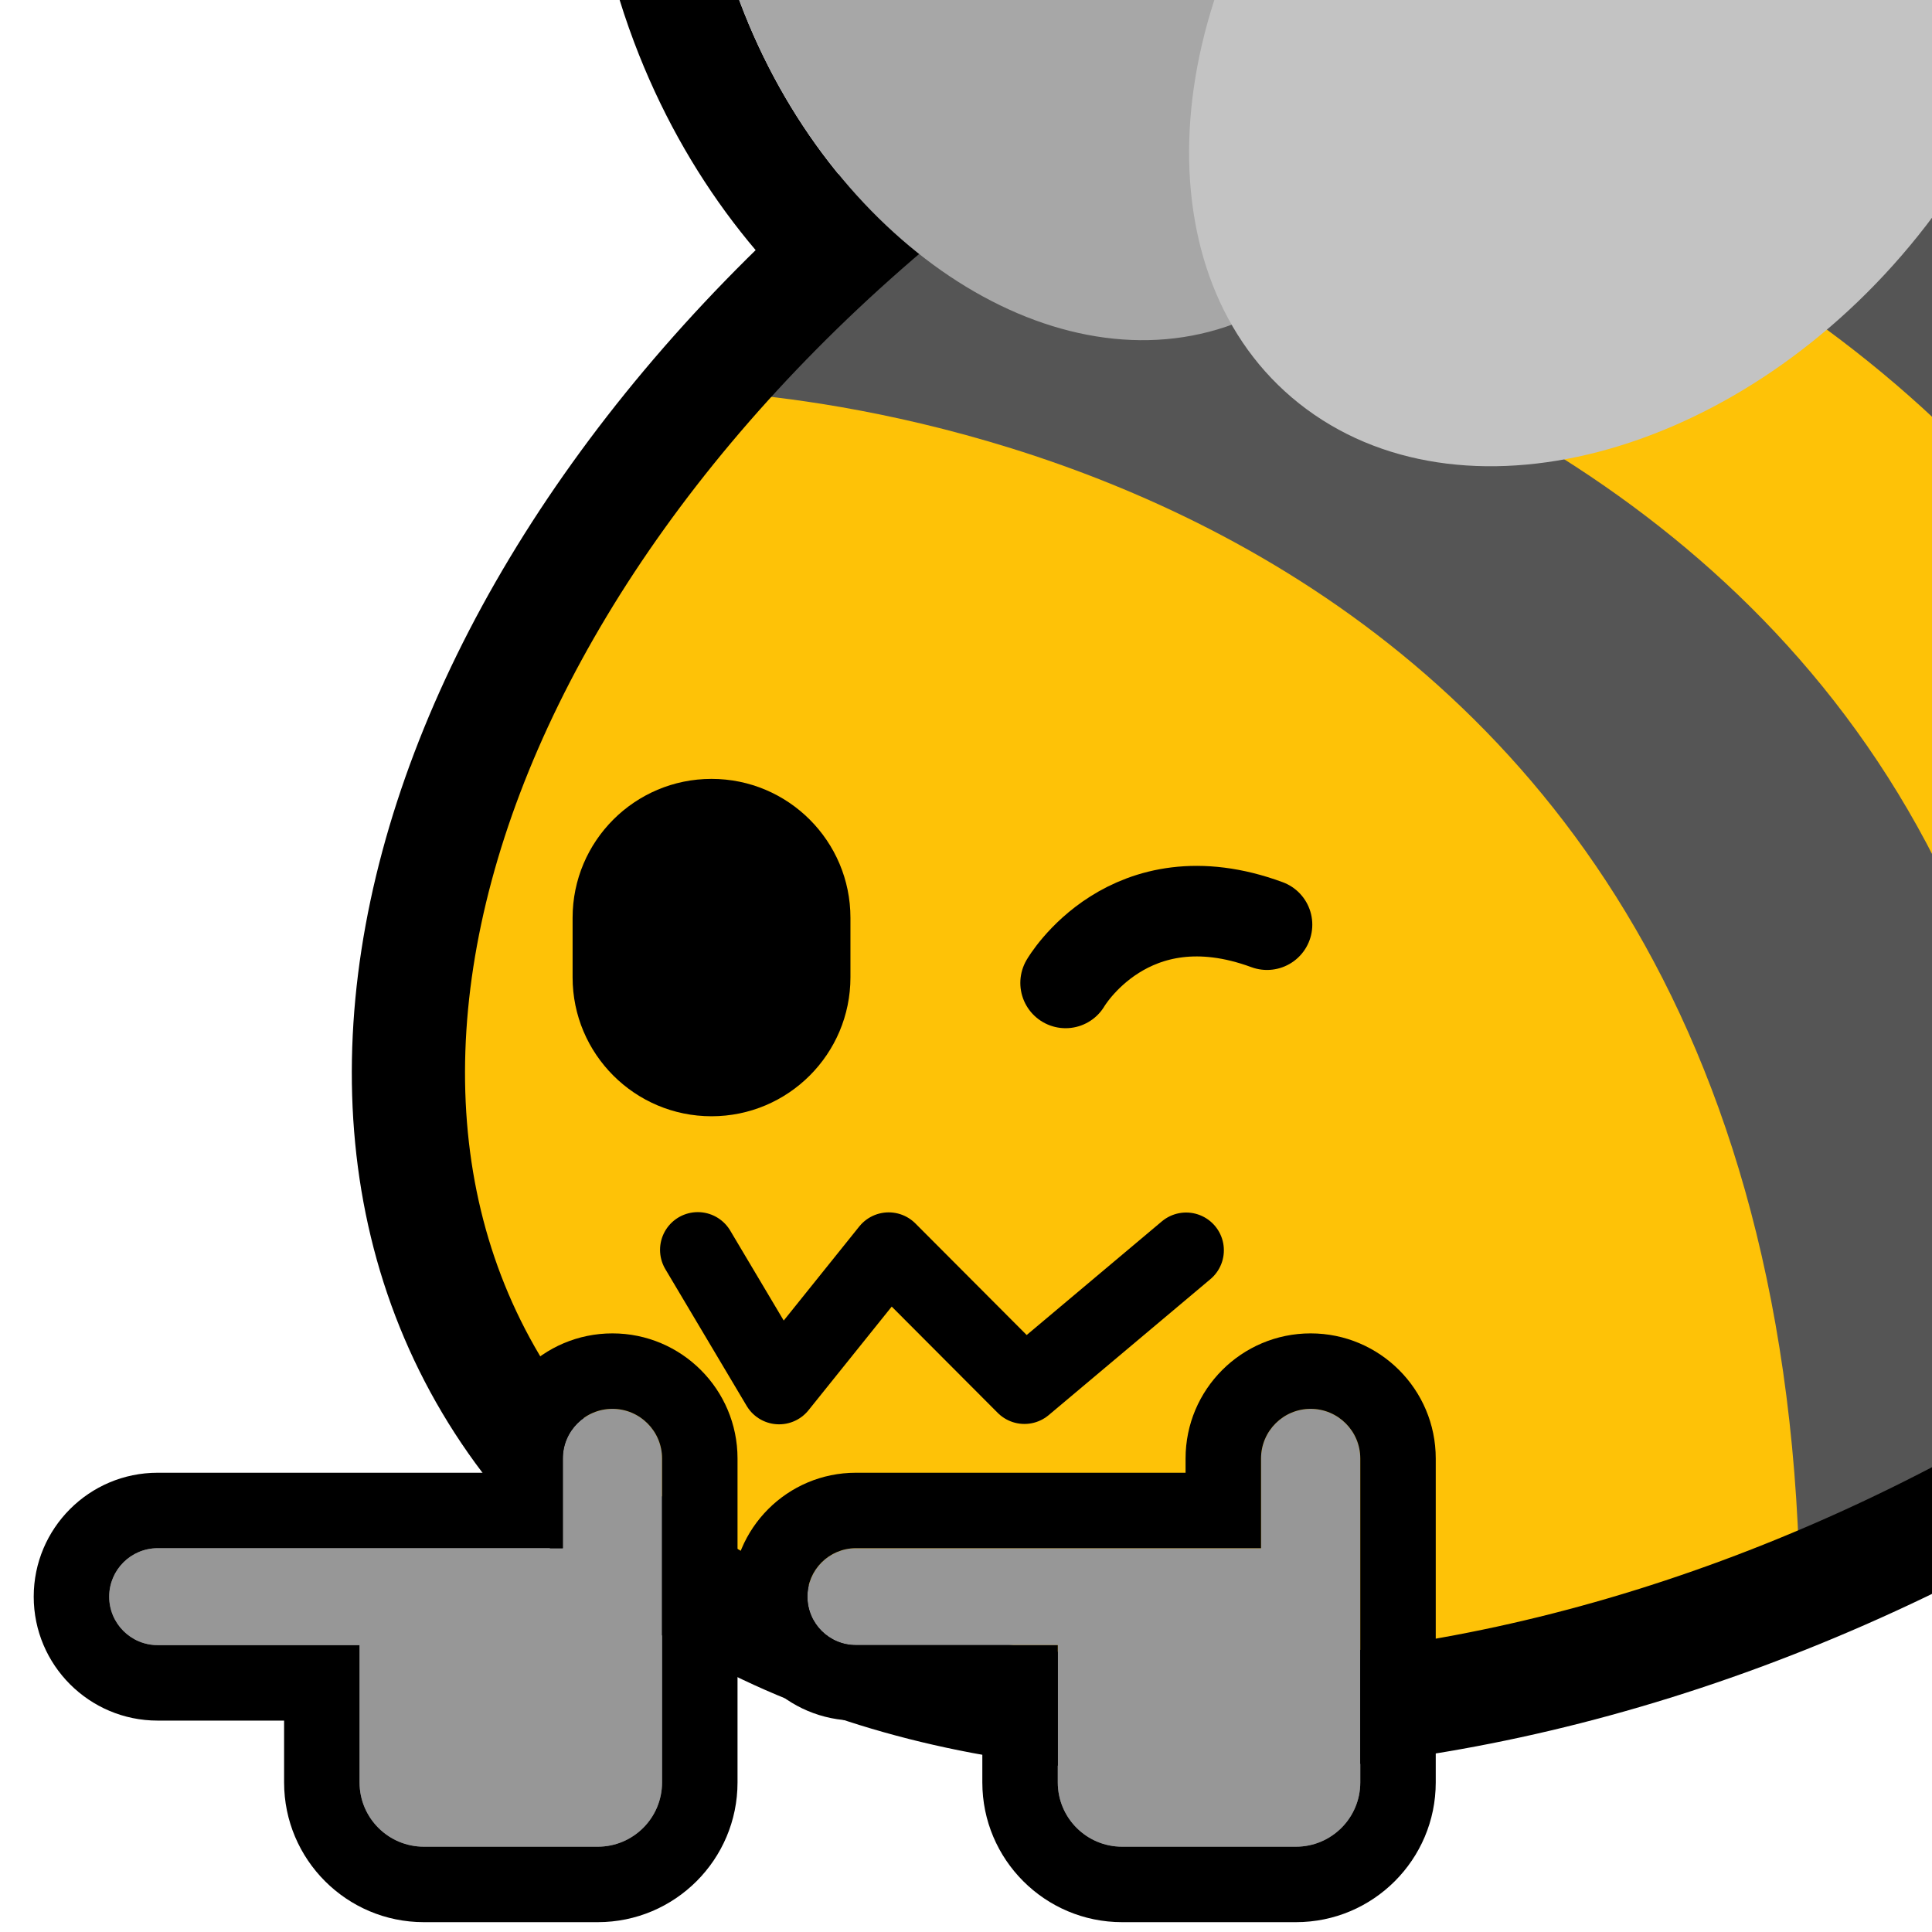
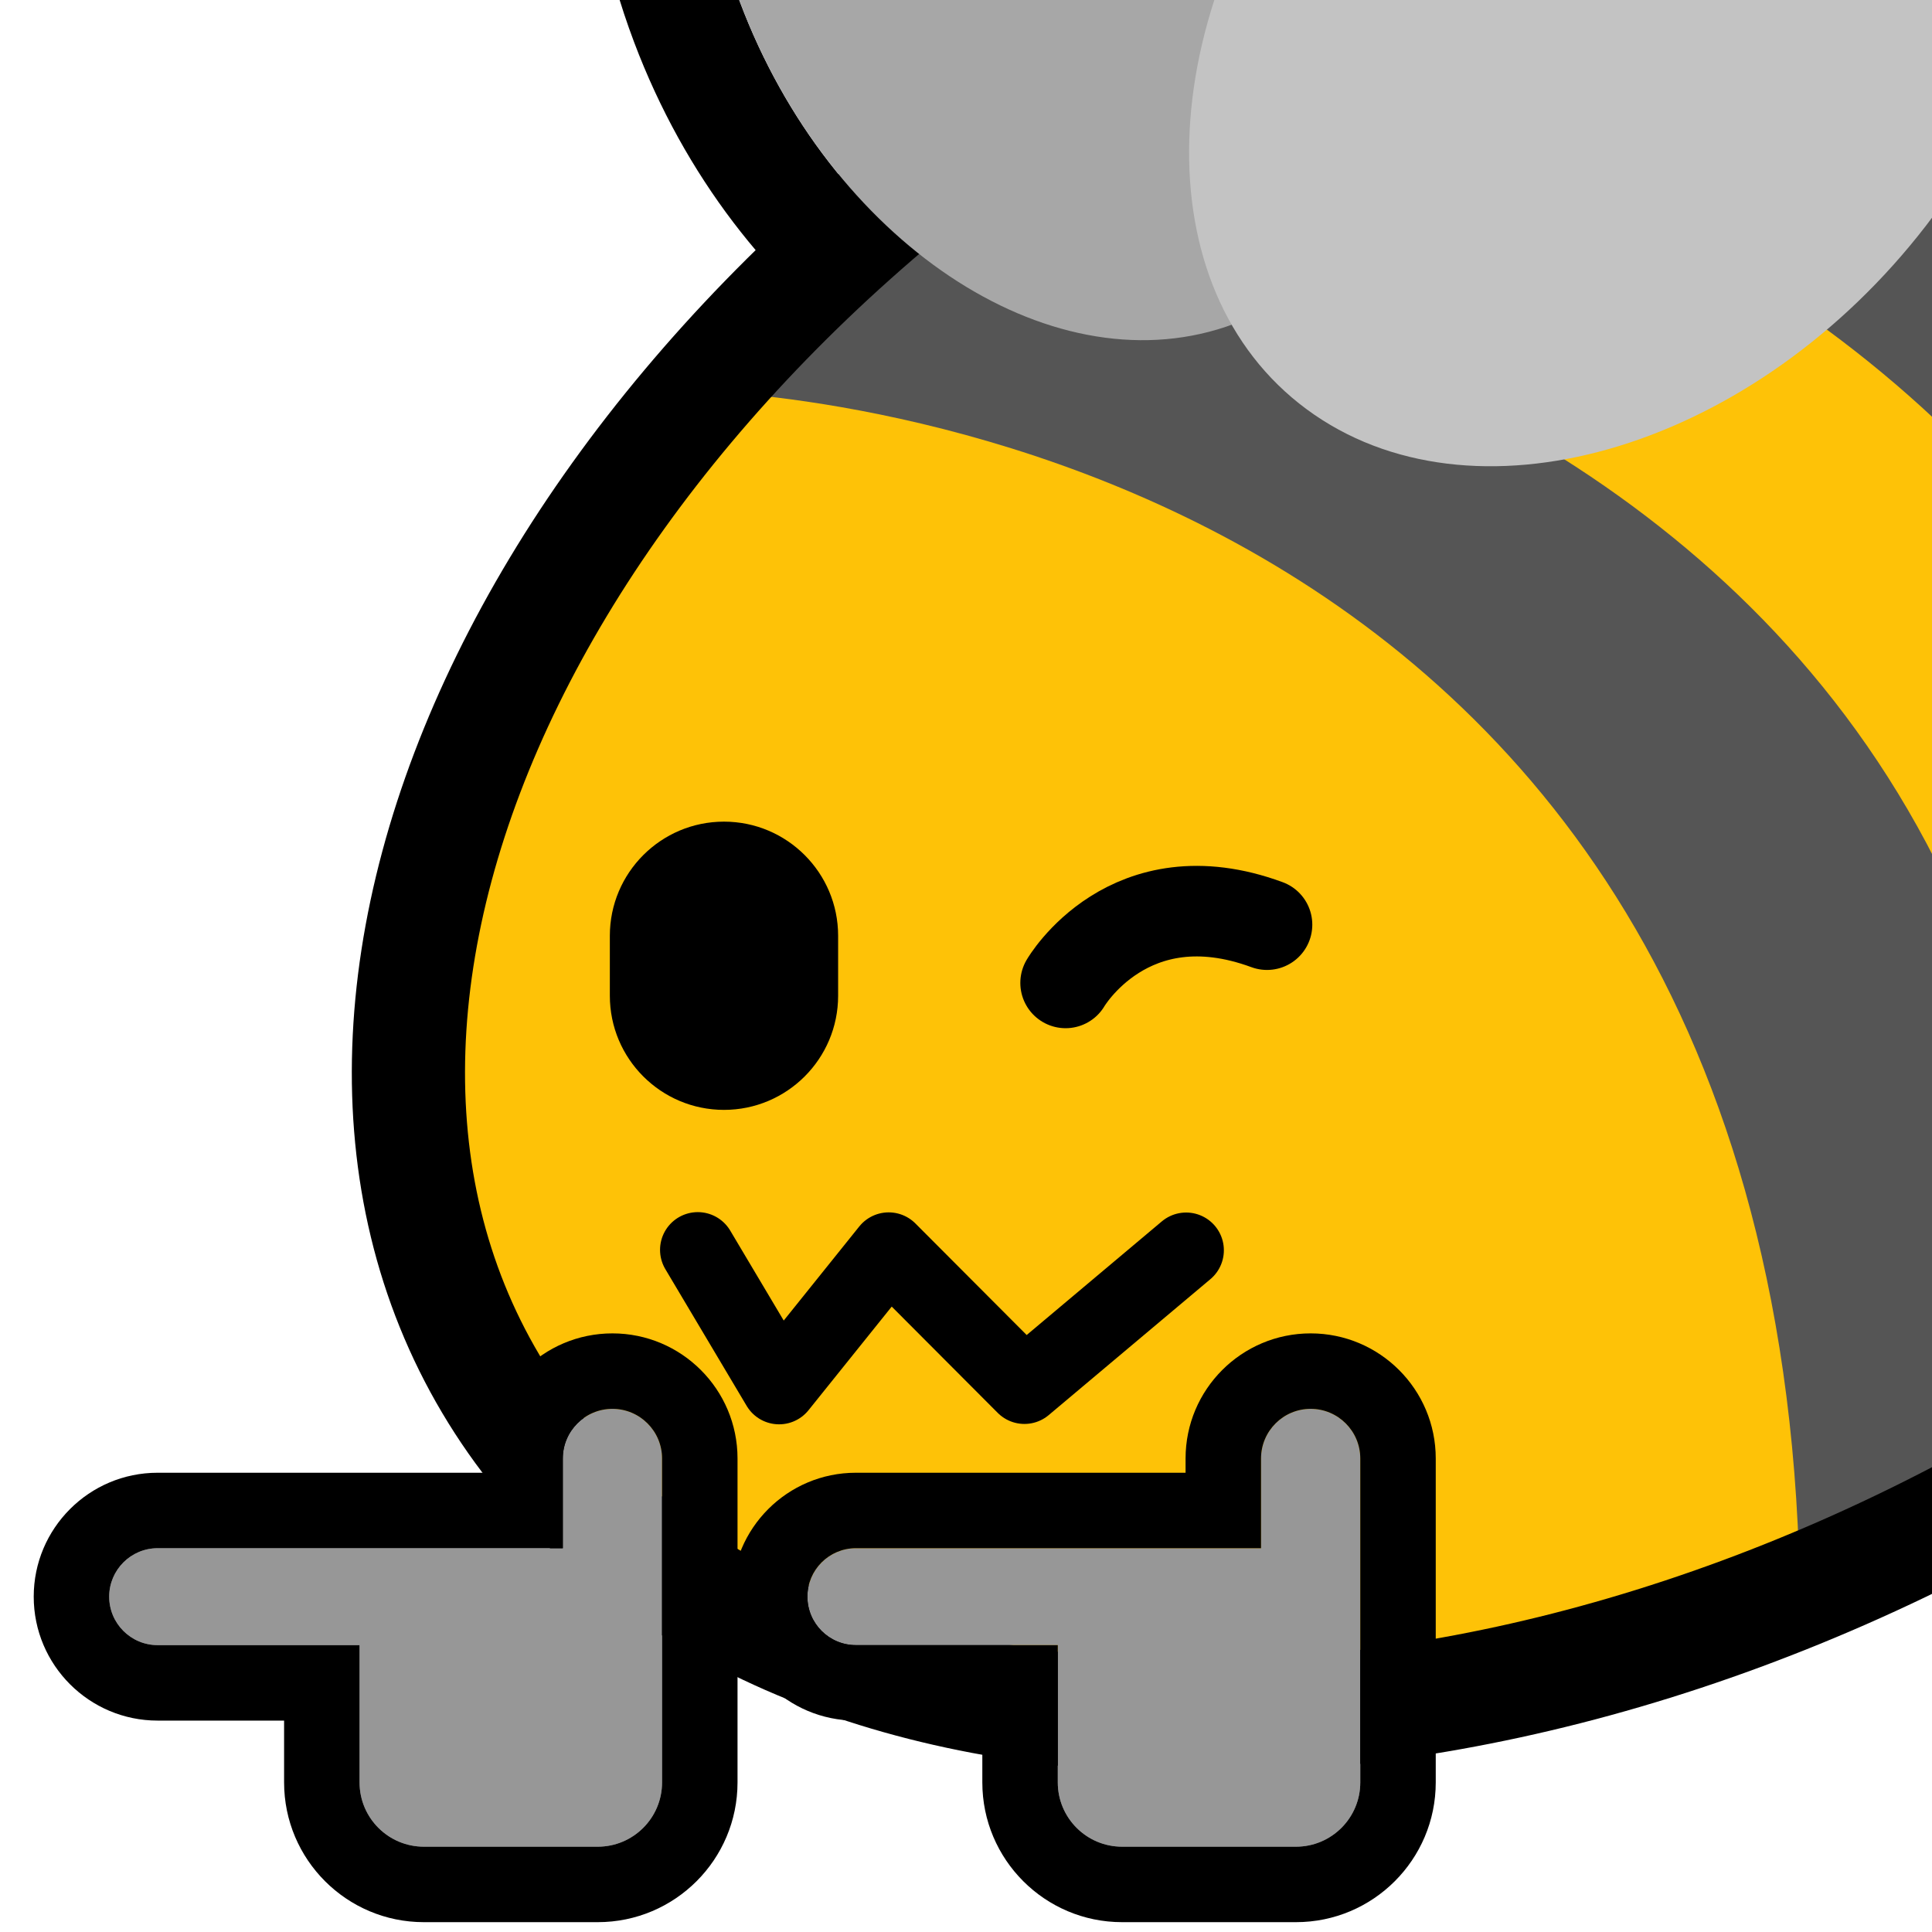
<svg xmlns="http://www.w3.org/2000/svg" width="100%" height="100%" viewBox="0 0 256 256" version="1.1" xml:space="preserve" style="fill-rule:evenodd;clip-rule:evenodd;stroke-linecap:round;stroke-linejoin:round;stroke-miterlimit:1.5;">
  <rect id="blobbee_fingerguns" x="-0" y="0" width="256" height="256" style="fill:none;" />
  <clipPath id="_clip1">
    <rect x="-0" y="0" width="256" height="256" />
  </clipPath>
  <g clip-path="url(#_clip1)">
    <path id="Wings-outline" d="M156.902,59.708C129.065,62.422 97.449,41.187 84.028,5.602C68.683,-35.087 84.083,-75.347 114.432,-85.495C138.087,-93.404 166.844,-81.498 185.329,-56.266C212.177,-74.912 244.432,-77.257 265.424,-61.776C292.853,-41.548 294.933,4.366 265.843,40.638C237.208,76.342 191.253,86.226 164.254,66.316C161.555,64.325 159.104,62.114 156.902,59.708ZM163.201,43.032C165.691,47.381 169.007,51.183 173.157,54.243C194.848,70.24 231.136,59.939 254.141,31.254C277.146,2.569 278.213,-33.707 256.521,-49.704C236.599,-64.396 204.363,-56.904 181.414,-33.36C168.453,-61.92 141.479,-78.722 119.189,-71.269C95.605,-63.383 86.139,-31.311 98.063,0.309C109.988,31.928 138.817,51.196 162.402,43.311C162.67,43.221 162.936,43.128 163.201,43.032Z" />
    <path id="Body" d="M153.948,1.873C234.775,-44.793 326.183,-39.231 357.943,14.285C389.703,67.802 349.866,149.137 269.039,195.803C188.211,242.469 96.804,236.907 65.044,183.391C33.283,129.874 73.12,48.539 153.948,1.873Z" style="fill:rgb(254,194,7);" />
    <g id="Stripes">
      <path d="M214.839,-16.143C213.085,-14.747 341.1,-20.628 353.122,109.755C417.141,-61.844 215.475,-29.069 214.839,-16.143Z" style="fill:rgb(85,85,85);" />
      <path d="M353.122,111.111C345.447,-14.695 217.939,-17.662 218.636,-21.398L171.119,-3.799C171.119,-3.799 325.08,-6.19 330.564,142.056L349.196,113.372" style="fill:rgb(254,194,7);" />
      <path d="M301.943,172.58L330.298,142.056C324.914,-6.379 167.886,-8.962 167.888,-8.907L142.717,5.942C142.483,5.984 305.112,19.06 301.943,172.58Z" style="fill:rgb(85,85,85);" />
      <path d="M144.846,6.056L117.696,27.238C117.696,27.238 273.776,42.777 272.117,194.288L301.428,174.64C312.302,24.356 143.194,7.326 140.795,9.216" style="fill:rgb(254,194,7);" />
      <path d="M111.865,30.126L91.509,51.766C91.509,51.766 235.189,53.063 238.466,209.312L272.117,194.288C277.858,38.077 116.53,31.787 111.865,30.126Z" style="fill:rgb(85,85,85);" />
    </g>
    <path id="Body-outline" d="M153.948,1.873C234.775,-44.793 326.183,-39.231 357.943,14.285C389.703,67.802 349.866,149.137 269.039,195.803C188.211,242.469 96.804,236.907 65.044,183.391C33.283,129.874 73.12,48.539 153.948,1.873Z" style="fill:none;stroke:black;stroke-width:15px;" />
    <g id="Wings">
      <path id="Back-wing" d="M119.189,-71.269C142.773,-79.155 171.602,-59.886 183.527,-28.267C195.452,3.352 185.986,35.425 162.402,43.311C138.817,51.196 109.988,31.928 98.063,0.309C86.139,-31.311 95.605,-63.383 119.189,-71.269Z" style="fill:rgb(167,167,167);" />
      <path id="Front-wing" d="M256.521,-49.704C278.213,-33.707 277.146,2.569 254.141,31.254C231.136,59.939 194.848,70.24 173.157,54.243C151.465,38.247 152.532,1.971 175.537,-26.714C198.542,-55.399 234.83,-65.7 256.521,-49.704Z" style="fill:rgb(195,195,195);" />
    </g>
    <g id="Face">
      <path id="Mouth" d="M92.459,165.613L103.234,183.73L117.755,165.645L135.742,183.68L157.169,165.666" style="fill:none;stroke:black;stroke-width:10px;" />
      <g id="Eyes">
        <path id="Right-eye" d="M141.198,130.242C141.198,130.242 149.58,115.783 167.886,122.523" style="fill:none;stroke:black;stroke-width:12px;" />
-         <path id="Left-eye" d="M112.688,121.614L112.688,129.502C112.688,139.662 104.44,147.91 94.28,147.91C84.12,147.91 75.872,139.662 75.872,129.502L75.872,121.614C75.872,111.454 84.12,103.206 94.28,103.206C104.44,103.206 112.688,111.454 112.688,121.614Z" />
+         <path id="Left-eye" d="M111.056,123.995L111.056,131.941C111.056,140.288 104.279,147.065 95.932,147.065C87.584,147.065 80.807,140.288 80.807,131.941L80.807,123.995C80.807,115.647 87.584,108.871 95.932,108.871C104.279,108.871 111.056,115.647 111.056,123.995Z" />
      </g>
    </g>
    <path id="Right-hand" d="M180.244,236.18L180.244,193.256C180.244,189.627 177.298,186.68 173.669,186.68C170.04,186.68 167.094,189.627 167.094,193.256L167.094,205.146L113.407,205.146C109.863,205.146 106.986,208.023 106.986,211.567C106.986,215.111 109.863,217.988 113.407,217.988L140.163,217.988L140.163,236.18C140.163,240.88 143.979,244.696 148.679,244.696L171.728,244.696C176.428,244.696 180.244,240.88 180.244,236.18Z" style="fill:rgb(151,151,151);" />
    <path d="M190.244,236.18C190.244,246.399 181.947,254.696 171.728,254.696L148.679,254.696C138.46,254.696 130.163,246.399 130.163,236.18L130.163,227.988L113.407,227.988C104.344,227.988 96.986,220.63 96.986,211.567C96.986,202.504 104.344,195.146 113.407,195.146L157.094,195.146L157.094,193.256C157.094,184.107 164.521,176.68 173.669,176.68C182.817,176.68 190.244,184.107 190.244,193.256L190.244,236.18ZM180.244,236.18L180.244,193.256C180.244,189.627 177.298,186.68 173.669,186.68C170.04,186.68 167.094,189.627 167.094,193.256L167.094,205.146L113.407,205.146C109.863,205.146 106.986,208.023 106.986,211.567C106.986,215.111 109.863,217.988 113.407,217.988L140.163,217.988L140.163,236.18C140.163,240.88 143.979,244.696 148.679,244.696L171.728,244.696C176.428,244.696 180.244,240.88 180.244,236.18Z" />
    <path id="Left-hand" d="M87.726,236.18L87.726,193.256C87.726,189.627 84.78,186.68 81.15,186.68C77.521,186.68 74.575,189.627 74.575,193.256L74.575,205.146L20.888,205.146C17.345,205.146 14.468,208.023 14.468,211.567C14.468,215.111 17.345,217.988 20.888,217.988L47.644,217.988L47.644,236.18C47.644,240.88 51.46,244.696 56.161,244.696L79.209,244.696C83.91,244.696 87.726,240.88 87.726,236.18Z" style="fill:rgb(151,151,151);" />
    <path d="M97.726,236.18C97.726,246.399 89.429,254.696 79.209,254.696L56.161,254.696C45.941,254.696 37.644,246.399 37.644,236.18L37.644,227.988L20.888,227.988C11.826,227.988 4.468,220.63 4.468,211.567C4.468,202.504 11.826,195.146 20.888,195.146L64.575,195.146L64.575,193.256C64.575,184.107 72.002,176.68 81.15,176.68C90.299,176.68 97.726,184.107 97.726,193.256L97.726,236.18ZM87.726,236.18L87.726,193.256C87.726,189.627 84.78,186.68 81.15,186.68C77.521,186.68 74.575,189.627 74.575,193.256L74.575,205.146L20.888,205.146C17.345,205.146 14.468,208.023 14.468,211.567C14.468,215.111 17.345,217.988 20.888,217.988L47.644,217.988L47.644,236.18C47.644,240.88 51.46,244.696 56.161,244.696L79.209,244.696C83.91,244.696 87.726,240.88 87.726,236.18Z" />
  </g>
</svg>
